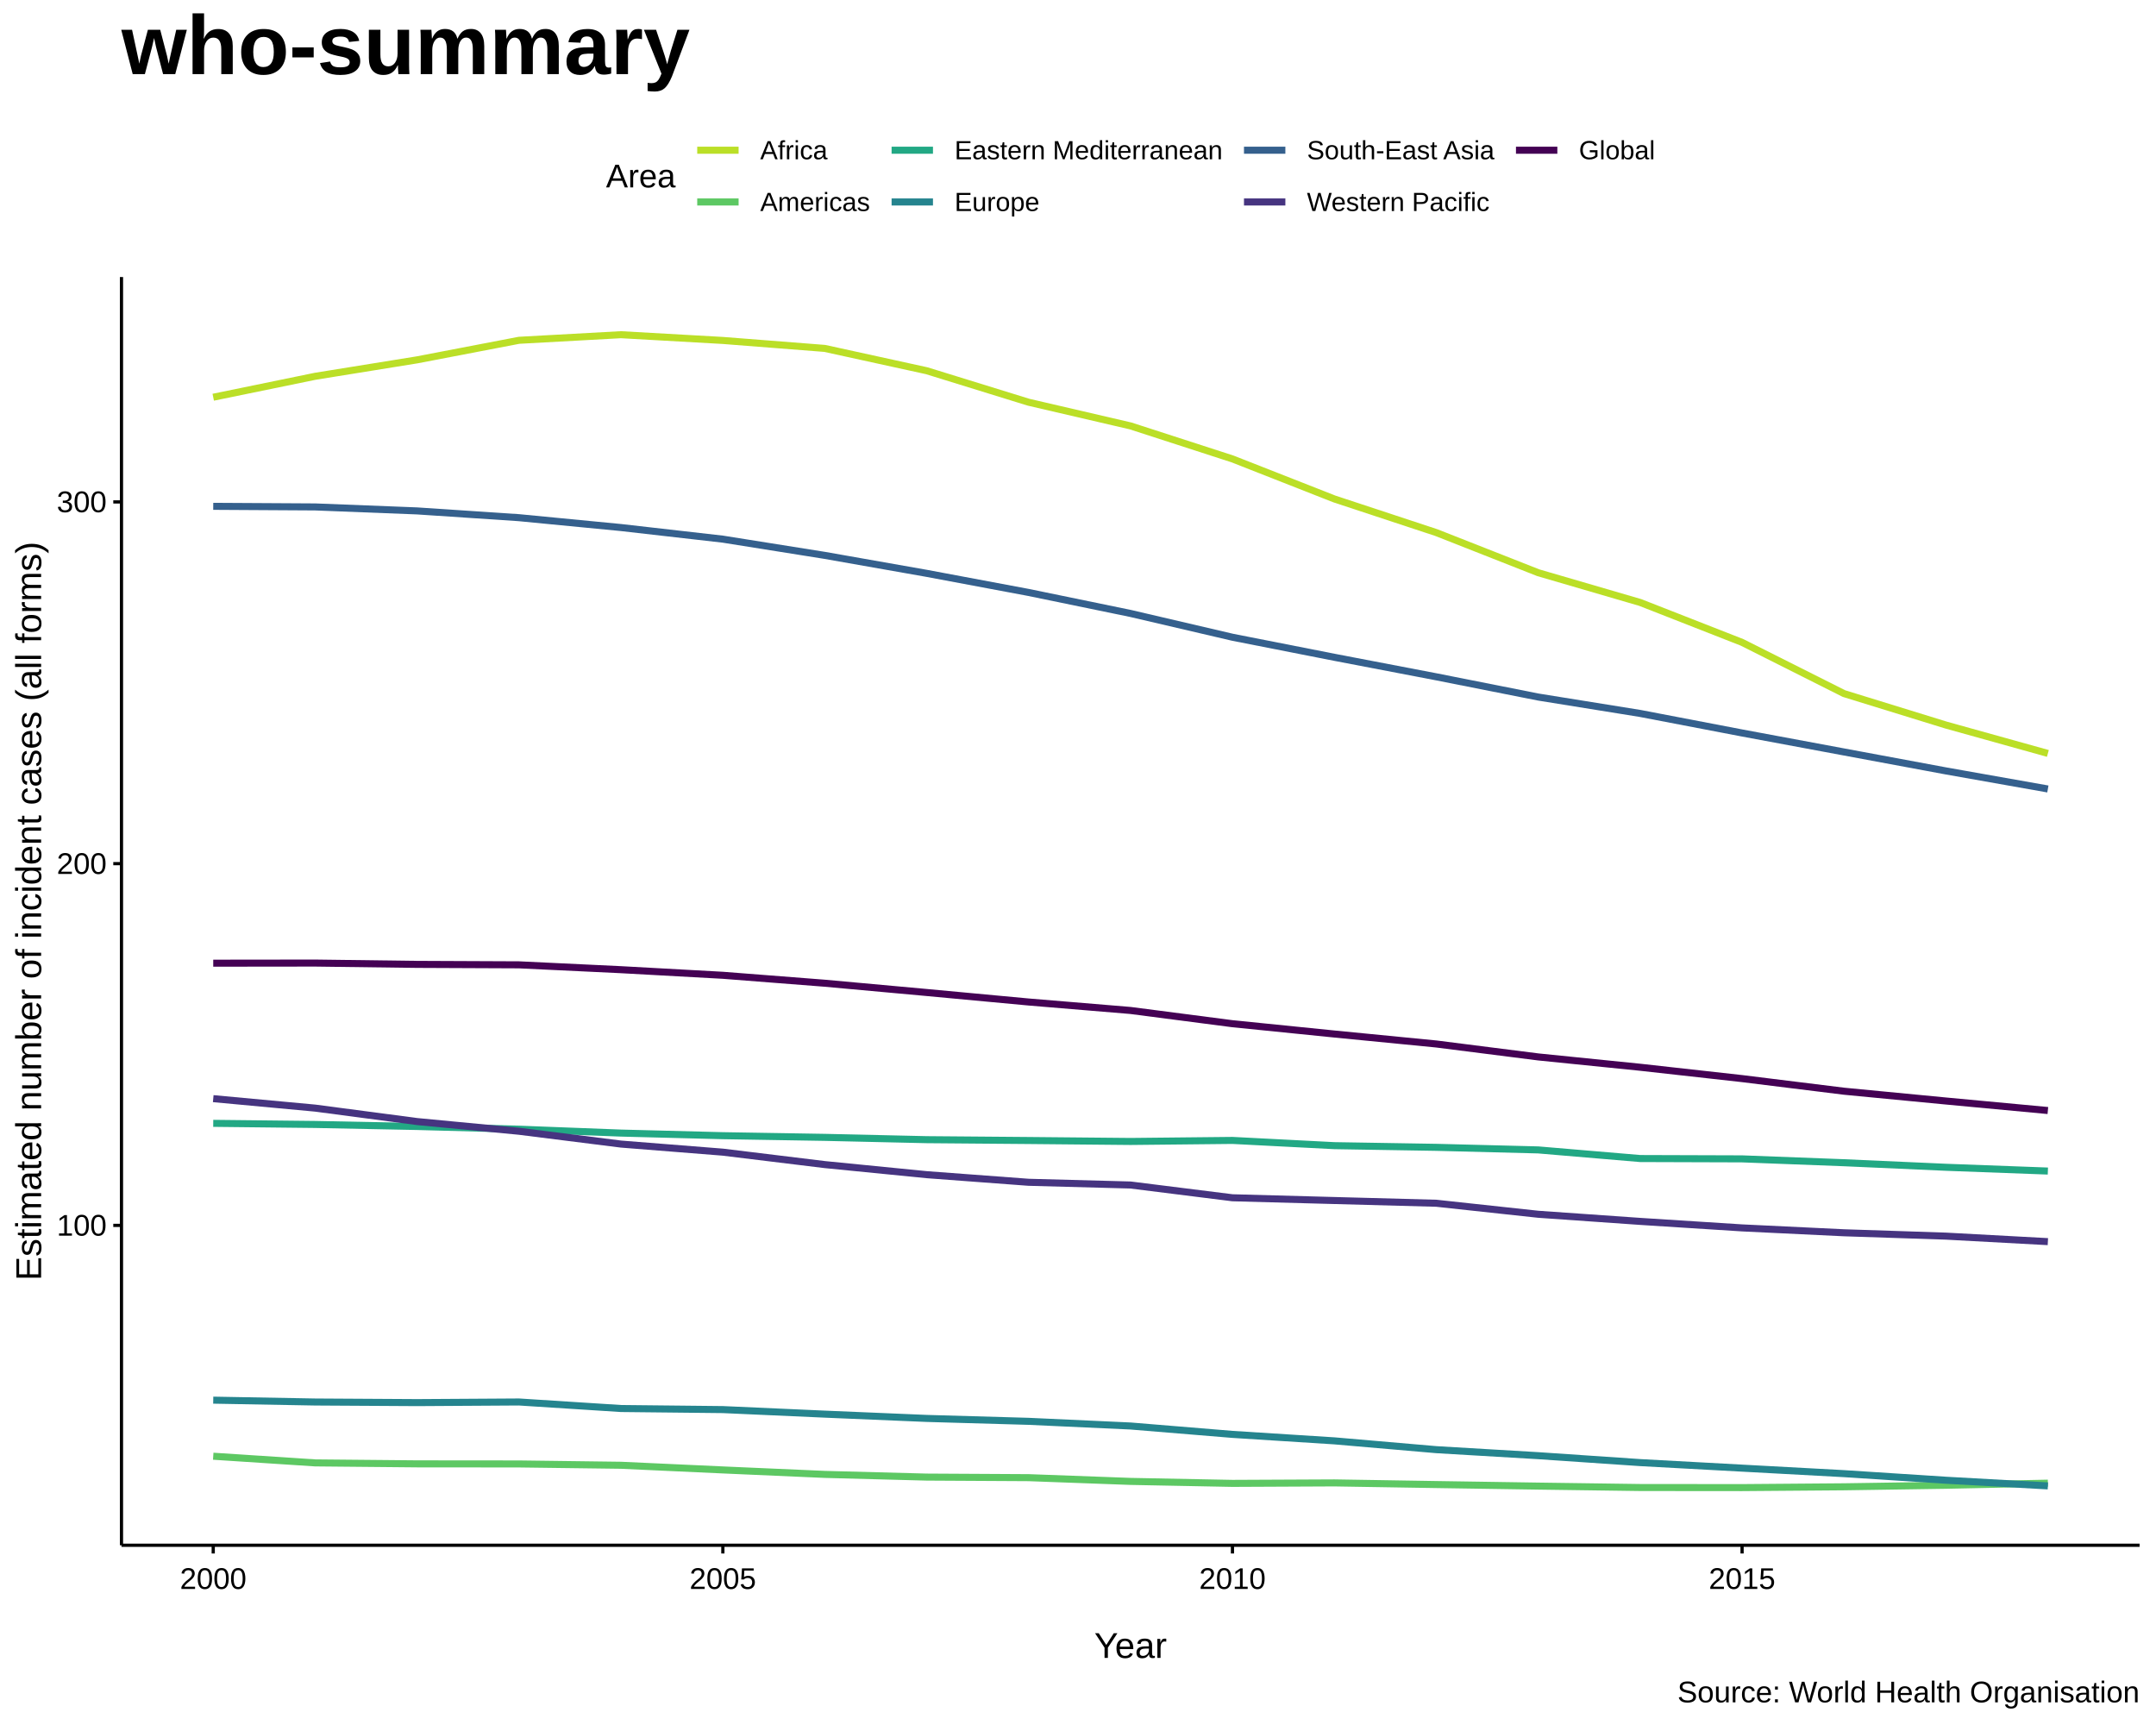
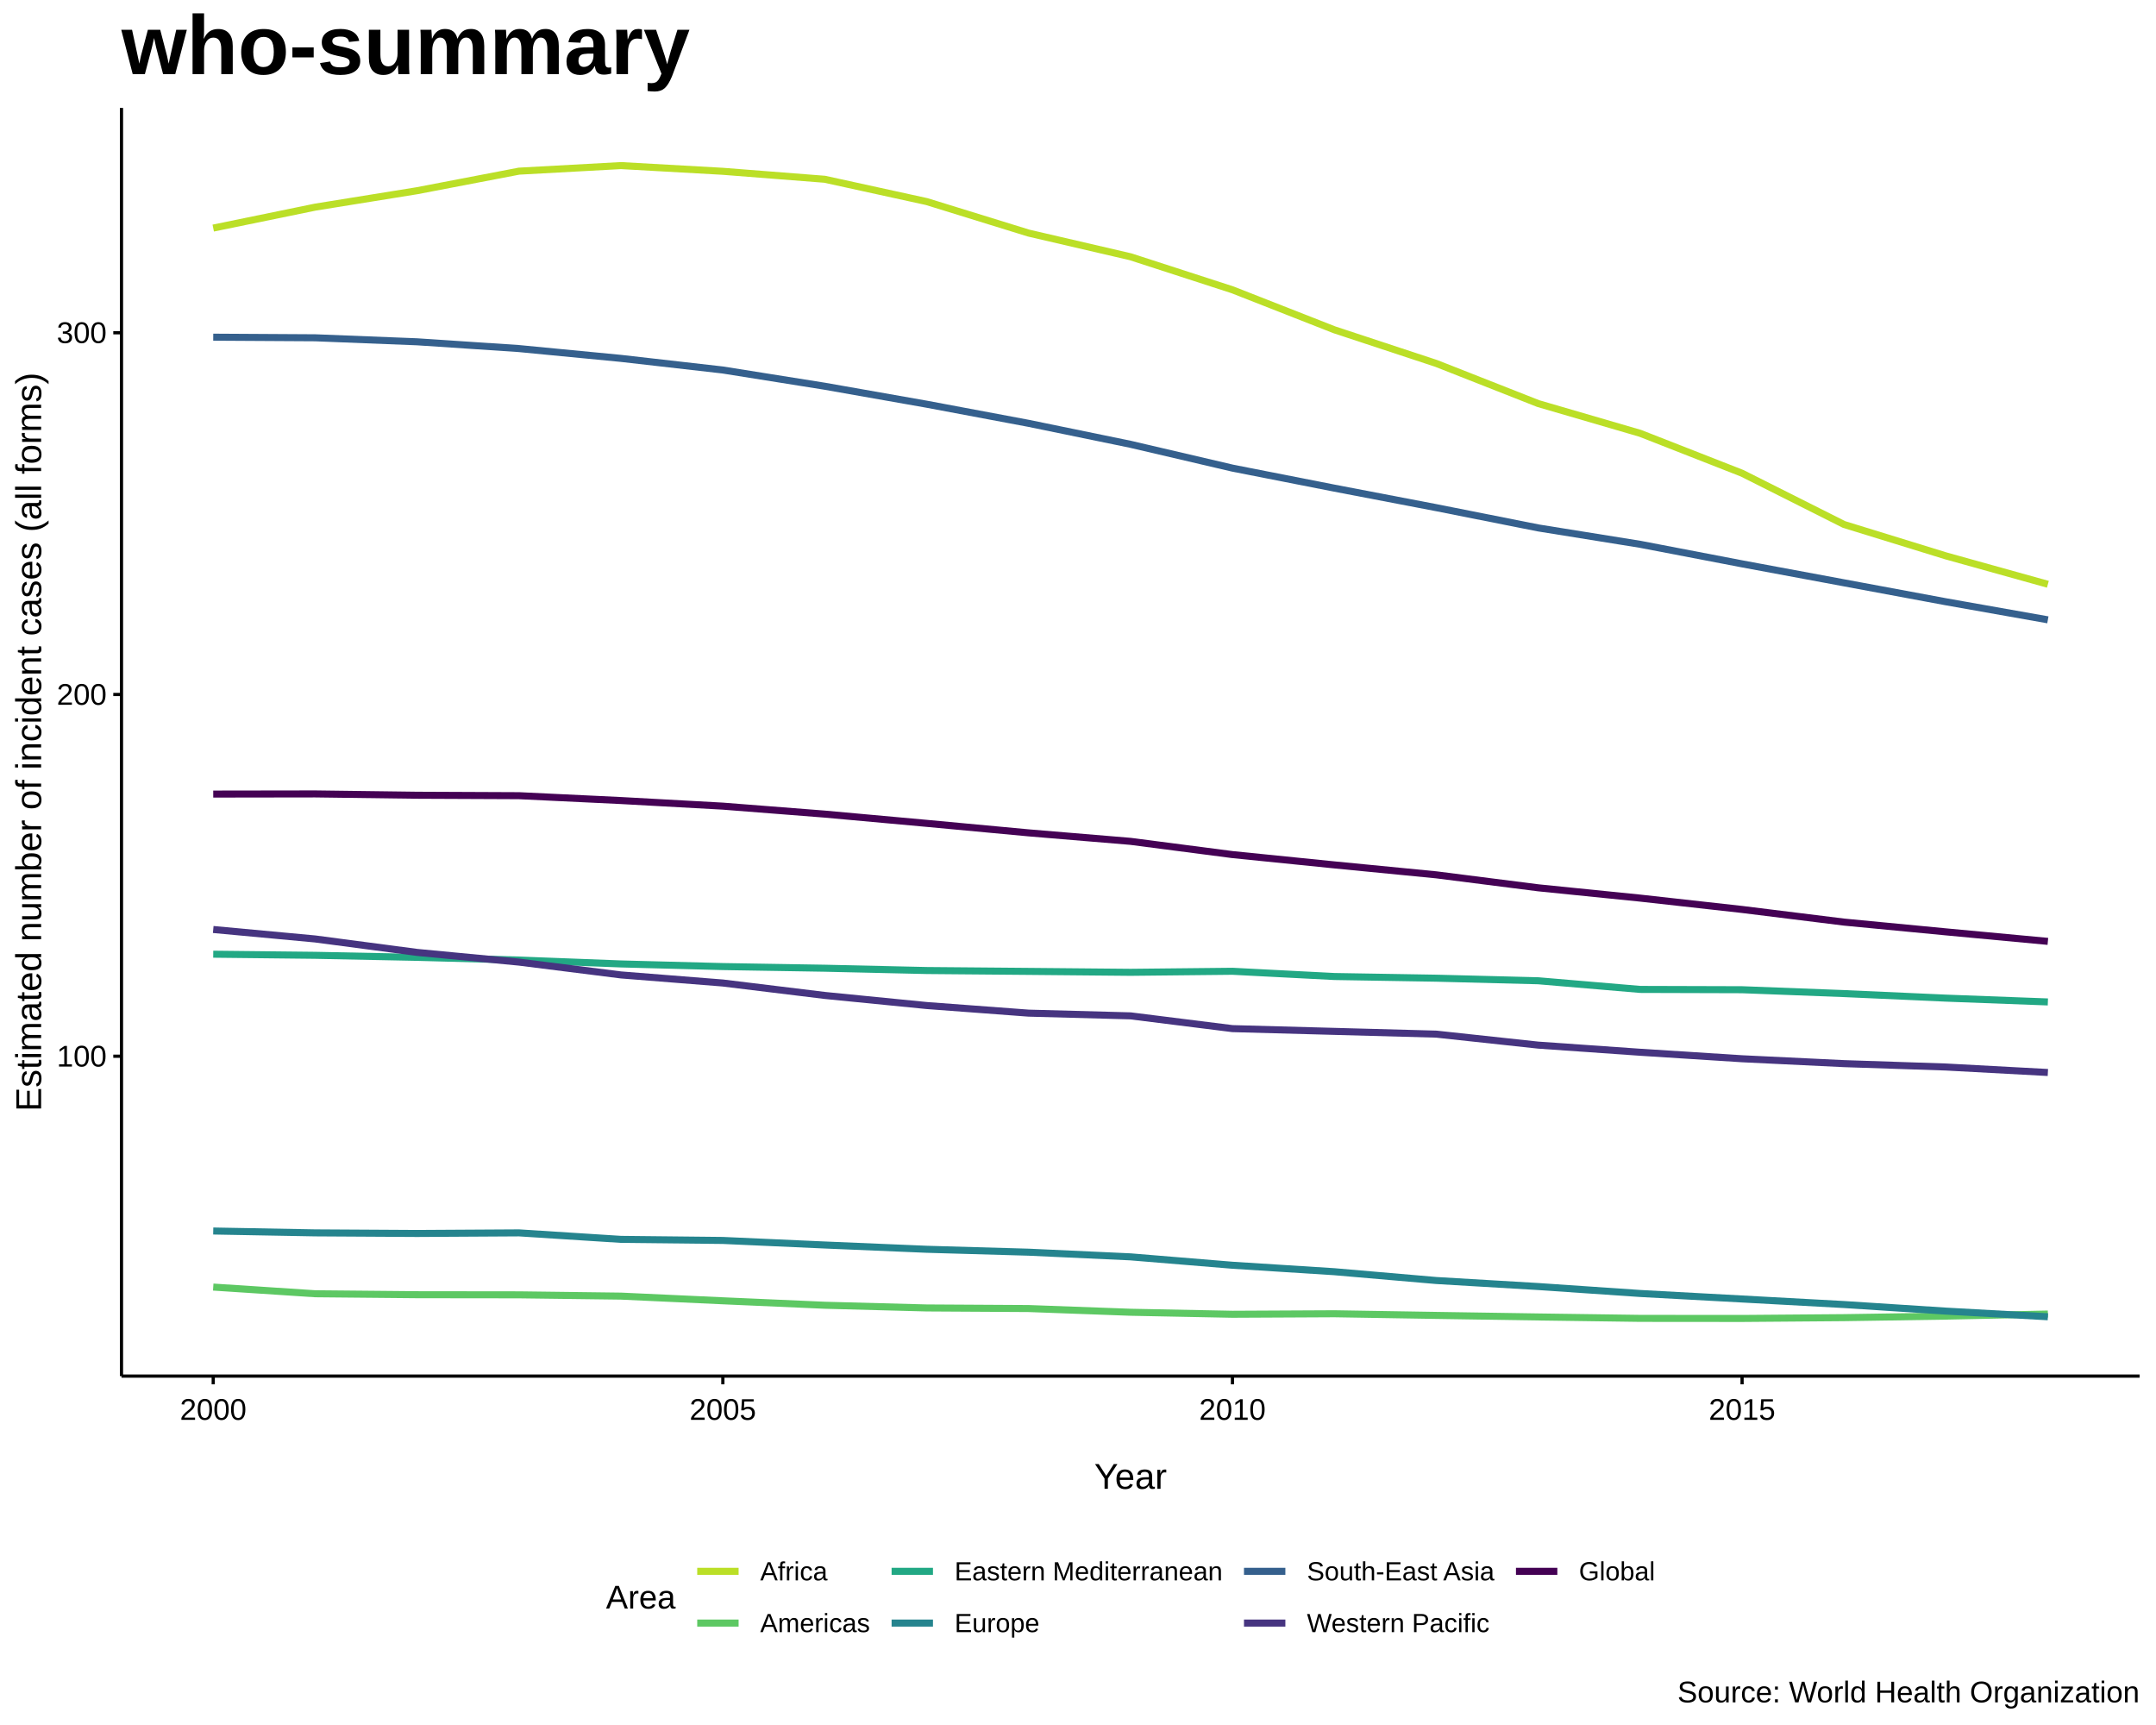
<svg xmlns="http://www.w3.org/2000/svg" viewBox="0 0 720.00 576.00">
  <defs>
    <style type="text/css">
    line, polyline, polygon, path, rect, circle {
      fill: none;
      stroke: #000000;
      stroke-linecap: round;
      stroke-linejoin: round;
      stroke-miterlimit: 10.00;
    }
  </style>
  </defs>
  <rect width="100%" height="100%" style="stroke: none; fill: #FFFFFF;" />
  <defs>
-     <clipPath id="cpNDAuNTd8NzE0LjUyfDUxNS45OHw5Mi41MQ==">
-       <rect x="40.57" y="92.51" width="673.95" height="423.46" />
+     <clipPath id="cpNDAuNTd8NzE0LjUyfDQ1OS41MHwzNi4wNA==">
+       <rect x="40.57" y="36.04" width="673.95" height="423.46" />
    </clipPath>
  </defs>
-   <polyline points="71.21,132.64 105.24,125.65 139.28,120.16 173.32,113.63 207.36,111.76 241.40,113.68 275.43,116.34 309.47,123.79 343.51,134.31 377.55,142.22 411.58,153.24 445.62,166.61 479.66,177.84 513.70,191.24 547.74,201.17 581.77,214.50 615.81,231.60 649.85,242.10 683.89,251.58 " style="stroke-width: 2.35; stroke: #BBDF27; stroke-linecap: butt;" clip-path="url(#cpNDAuNTd8NzE0LjUyfDUxNS45OHw5Mi41MQ==)" />
-   <polyline points="71.21,486.25 105.24,488.48 139.28,488.80 173.32,488.83 207.36,489.27 241.40,490.83 275.43,492.32 309.47,493.22 343.51,493.41 377.55,494.66 411.58,495.32 445.62,495.16 479.66,495.71 513.70,496.23 547.74,496.70 581.77,496.73 615.81,496.46 649.85,495.95 683.89,495.25 " style="stroke-width: 2.35; stroke: #5DC863; stroke-linecap: butt;" clip-path="url(#cpNDAuNTd8NzE0LjUyfDUxNS45OHw5Mi41MQ==)" />
-   <polyline points="71.21,375.10 105.24,375.47 139.28,376.15 173.32,377.05 207.36,378.35 241.40,379.22 275.43,379.78 309.47,380.55 343.51,380.83 377.55,381.15 411.58,380.80 445.62,382.55 479.66,383.11 513.70,383.97 547.74,386.85 581.77,386.96 615.81,388.25 649.85,389.77 683.89,391.03 " style="stroke-width: 2.35; stroke: #22A884; stroke-linecap: butt;" clip-path="url(#cpNDAuNTd8NzE0LjUyfDUxNS45OHw5Mi41MQ==)" />
-   <polyline points="71.21,467.53 105.24,468.15 139.28,468.35 173.32,468.14 207.36,470.32 241.40,470.68 275.43,472.20 309.47,473.63 343.51,474.60 377.55,476.16 411.58,478.96 445.62,481.12 479.66,484.06 513.70,486.07 547.74,488.38 581.77,490.23 615.81,492.07 649.85,494.27 683.89,496.16 " style="stroke-width: 2.35; stroke: #25848E; stroke-linecap: butt;" clip-path="url(#cpNDAuNTd8NzE0LjUyfDUxNS45OHw5Mi41MQ==)" />
-   <polyline points="71.21,169.07 105.24,169.27 139.28,170.60 173.32,172.86 207.36,176.15 241.40,180.03 275.43,185.45 309.47,191.45 343.51,197.83 377.55,204.84 411.58,212.78 445.62,219.48 479.66,226.00 513.70,232.75 547.74,238.23 581.77,244.75 615.81,251.09 649.85,257.42 683.89,263.45 " style="stroke-width: 2.35; stroke: #35608D; stroke-linecap: butt;" clip-path="url(#cpNDAuNTd8NzE0LjUyfDUxNS45OHw5Mi41MQ==)" />
-   <polyline points="71.21,366.85 105.24,370.01 139.28,374.50 173.32,377.74 207.36,382.02 241.40,384.72 275.43,388.87 309.47,392.24 343.51,394.78 377.55,395.69 411.58,399.95 445.62,400.87 479.66,401.78 513.70,405.46 547.74,407.84 581.77,410.01 615.81,411.64 649.85,412.76 683.89,414.60 " style="stroke-width: 2.35; stroke: #463480; stroke-linecap: butt;" clip-path="url(#cpNDAuNTd8NzE0LjUyfDUxNS45OHw5Mi41MQ==)" />
-   <polyline points="71.21,321.62 105.24,321.58 139.28,322.02 173.32,322.17 207.36,323.79 241.40,325.66 275.43,328.31 309.47,331.41 343.51,334.58 377.55,337.41 411.58,341.83 445.62,345.27 479.66,348.60 513.70,352.92 547.74,356.37 581.77,360.16 615.81,364.37 649.85,367.64 683.89,370.82 " style="stroke-width: 2.35; stroke: #440154; stroke-linecap: butt;" clip-path="url(#cpNDAuNTd8NzE0LjUyfDUxNS45OHw5Mi41MQ==)" />
+   <polyline points="71.21,76.16 105.24,69.17 139.28,63.68 173.32,57.15 207.36,55.29 241.40,57.20 275.43,59.86 309.47,67.31 343.51,77.83 377.55,85.74 411.58,96.77 445.62,110.13 479.66,121.36 513.70,134.76 547.74,144.69 581.77,158.02 615.81,175.13 649.85,185.62 683.89,195.10 " style="stroke-width: 2.35; stroke: #BBDF27; stroke-linecap: butt;" clip-path="url(#cpNDAuNTd8NzE0LjUyfDQ1OS41MHwzNi4wNA==)" />
+   <polyline points="71.21,429.77 105.24,432.00 139.28,432.32 173.32,432.36 207.36,432.79 241.40,434.35 275.43,435.84 309.47,436.74 343.51,436.94 377.55,438.18 411.58,438.85 445.62,438.68 479.66,439.23 513.70,439.75 547.74,440.22 581.77,440.25 615.81,439.98 649.85,439.47 683.89,438.77 " style="stroke-width: 2.35; stroke: #5DC863; stroke-linecap: butt;" clip-path="url(#cpNDAuNTd8NzE0LjUyfDQ1OS41MHwzNi4wNA==)" />
+   <polyline points="71.21,318.62 105.24,318.99 139.28,319.67 173.32,320.57 207.36,321.87 241.40,322.75 275.43,323.30 309.47,324.07 343.51,324.36 377.55,324.67 411.58,324.32 445.62,326.07 479.66,326.63 513.70,327.49 547.74,330.38 581.77,330.48 615.81,331.77 649.85,333.29 683.89,334.56 " style="stroke-width: 2.35; stroke: #22A884; stroke-linecap: butt;" clip-path="url(#cpNDAuNTd8NzE0LjUyfDQ1OS41MHwzNi4wNA==)" />
+   <polyline points="71.21,411.05 105.24,411.67 139.28,411.87 173.32,411.67 207.36,413.84 241.40,414.20 275.43,415.72 309.47,417.15 343.51,418.12 377.55,419.68 411.58,422.48 445.62,424.64 479.66,427.58 513.70,429.59 547.74,431.91 581.77,433.75 615.81,435.60 649.85,437.80 683.89,439.68 " style="stroke-width: 2.35; stroke: #25848E; stroke-linecap: butt;" clip-path="url(#cpNDAuNTd8NzE0LjUyfDQ1OS41MHwzNi4wNA==)" />
+   <polyline points="71.21,112.59 105.24,112.79 139.28,114.13 173.32,116.39 207.36,119.67 241.40,123.55 275.43,128.97 309.47,134.97 343.51,141.36 377.55,148.36 411.58,156.31 445.62,163.00 479.66,169.52 513.70,176.28 547.74,181.75 581.77,188.28 615.81,194.61 649.85,200.94 683.89,206.97 " style="stroke-width: 2.35; stroke: #35608D; stroke-linecap: butt;" clip-path="url(#cpNDAuNTd8NzE0LjUyfDQ1OS41MHwzNi4wNA==)" />
+   <polyline points="71.21,310.37 105.24,313.53 139.28,318.02 173.32,321.26 207.36,325.54 241.40,328.24 275.43,332.39 309.47,335.76 343.51,338.30 377.55,339.21 411.58,343.47 445.62,344.39 479.66,345.31 513.70,348.98 547.74,351.36 581.77,353.53 615.81,355.16 649.85,356.29 683.89,358.12 " style="stroke-width: 2.35; stroke: #463480; stroke-linecap: butt;" clip-path="url(#cpNDAuNTd8NzE0LjUyfDQ1OS41MHwzNi4wNA==)" />
+   <polyline points="71.21,265.15 105.24,265.10 139.28,265.54 173.32,265.69 207.36,267.31 241.40,269.18 275.43,271.84 309.47,274.93 343.51,278.10 377.55,280.94 411.58,285.36 445.62,288.80 479.66,292.12 513.70,296.45 547.74,299.89 581.77,303.68 615.81,307.90 649.85,311.16 683.89,314.34 " style="stroke-width: 2.35; stroke: #440154; stroke-linecap: butt;" clip-path="url(#cpNDAuNTd8NzE0LjUyfDQ1OS41MHwzNi4wNA==)" />
  <defs>
    <clipPath id="cpMC4wMHw3MjAuMDB8NTc2LjAwfDAuMDA=">
      <rect x="0.00" y="0.00" width="720.00" height="576.00" />
    </clipPath>
  </defs>
-   <polyline points="40.57,515.98 40.57,92.51 " style="stroke-width: 1.07; stroke-linecap: butt;" clip-path="url(#cpMC4wMHw3MjAuMDB8NTc2LjAwfDAuMDA=)" />
+   <polyline points="40.57,459.50 40.57,36.04 " style="stroke-width: 1.07; stroke-linecap: butt;" clip-path="url(#cpMC4wMHw3MjAuMDB8NTc2LjAwfDAuMDA=)" />
  <g clip-path="url(#cpMC4wMHw3MjAuMDB8NTc2LjAwfDAuMDA=)">
-     <text x="18.95" y="412.60" style="font-size: 10.00px; font-family: Liberation Sans;" textLength="16.69px" lengthAdjust="spacingAndGlyphs">100</text>
+     <text x="18.95" y="356.13" style="font-size: 10.00px; font-family: Liberation Sans;" textLength="16.69px" lengthAdjust="spacingAndGlyphs">100</text>
  </g>
  <g clip-path="url(#cpMC4wMHw3MjAuMDB8NTc2LjAwfDAuMDA=)">
-     <text x="18.95" y="291.82" style="font-size: 10.00px; font-family: Liberation Sans;" textLength="16.69px" lengthAdjust="spacingAndGlyphs">200</text>
+     <text x="18.95" y="235.34" style="font-size: 10.00px; font-family: Liberation Sans;" textLength="16.69px" lengthAdjust="spacingAndGlyphs">200</text>
  </g>
  <g clip-path="url(#cpMC4wMHw3MjAuMDB8NTc2LjAwfDAuMDA=)">
-     <text x="18.95" y="171.03" style="font-size: 10.00px; font-family: Liberation Sans;" textLength="16.69px" lengthAdjust="spacingAndGlyphs">300</text>
+     <text x="18.95" y="114.55" style="font-size: 10.00px; font-family: Liberation Sans;" textLength="16.69px" lengthAdjust="spacingAndGlyphs">300</text>
  </g>
-   <polyline points="37.83,409.17 40.57,409.17 " style="stroke-width: 1.07; stroke-linecap: butt;" clip-path="url(#cpMC4wMHw3MjAuMDB8NTc2LjAwfDAuMDA=)" />
-   <polyline points="37.83,288.38 40.57,288.38 " style="stroke-width: 1.07; stroke-linecap: butt;" clip-path="url(#cpMC4wMHw3MjAuMDB8NTc2LjAwfDAuMDA=)" />
-   <polyline points="37.83,167.59 40.57,167.59 " style="stroke-width: 1.07; stroke-linecap: butt;" clip-path="url(#cpMC4wMHw3MjAuMDB8NTc2LjAwfDAuMDA=)" />
-   <polyline points="40.57,515.98 714.52,515.98 " style="stroke-width: 1.07; stroke-linecap: butt;" clip-path="url(#cpMC4wMHw3MjAuMDB8NTc2LjAwfDAuMDA=)" />
-   <polyline points="71.21,518.72 71.21,515.98 " style="stroke-width: 1.07; stroke-linecap: butt;" clip-path="url(#cpMC4wMHw3MjAuMDB8NTc2LjAwfDAuMDA=)" />
-   <polyline points="241.40,518.72 241.40,515.98 " style="stroke-width: 1.07; stroke-linecap: butt;" clip-path="url(#cpMC4wMHw3MjAuMDB8NTc2LjAwfDAuMDA=)" />
-   <polyline points="411.58,518.72 411.58,515.98 " style="stroke-width: 1.07; stroke-linecap: butt;" clip-path="url(#cpMC4wMHw3MjAuMDB8NTc2LjAwfDAuMDA=)" />
-   <polyline points="581.77,518.72 581.77,515.98 " style="stroke-width: 1.07; stroke-linecap: butt;" clip-path="url(#cpMC4wMHw3MjAuMDB8NTc2LjAwfDAuMDA=)" />
+   <polyline points="37.83,352.69 40.57,352.69 " style="stroke-width: 1.07; stroke-linecap: butt;" clip-path="url(#cpMC4wMHw3MjAuMDB8NTc2LjAwfDAuMDA=)" />
+   <polyline points="37.83,231.90 40.57,231.90 " style="stroke-width: 1.07; stroke-linecap: butt;" clip-path="url(#cpMC4wMHw3MjAuMDB8NTc2LjAwfDAuMDA=)" />
+   <polyline points="37.83,111.11 40.57,111.11 " style="stroke-width: 1.07; stroke-linecap: butt;" clip-path="url(#cpMC4wMHw3MjAuMDB8NTc2LjAwfDAuMDA=)" />
+   <polyline points="40.57,459.50 714.52,459.50 " style="stroke-width: 1.07; stroke-linecap: butt;" clip-path="url(#cpMC4wMHw3MjAuMDB8NTc2LjAwfDAuMDA=)" />
+   <polyline points="71.21,462.24 71.21,459.50 " style="stroke-width: 1.07; stroke-linecap: butt;" clip-path="url(#cpMC4wMHw3MjAuMDB8NTc2LjAwfDAuMDA=)" />
+   <polyline points="241.40,462.24 241.40,459.50 " style="stroke-width: 1.07; stroke-linecap: butt;" clip-path="url(#cpMC4wMHw3MjAuMDB8NTc2LjAwfDAuMDA=)" />
+   <polyline points="411.58,462.24 411.58,459.50 " style="stroke-width: 1.07; stroke-linecap: butt;" clip-path="url(#cpMC4wMHw3MjAuMDB8NTc2LjAwfDAuMDA=)" />
+   <polyline points="581.77,462.24 581.77,459.50 " style="stroke-width: 1.07; stroke-linecap: butt;" clip-path="url(#cpMC4wMHw3MjAuMDB8NTc2LjAwfDAuMDA=)" />
  <g clip-path="url(#cpMC4wMHw3MjAuMDB8NTc2LjAwfDAuMDA=)">
-     <text x="60.08" y="530.57" style="font-size: 10.00px; font-family: Liberation Sans;" textLength="22.25px" lengthAdjust="spacingAndGlyphs">2000</text>
+     <text x="60.08" y="474.10" style="font-size: 10.00px; font-family: Liberation Sans;" textLength="22.25px" lengthAdjust="spacingAndGlyphs">2000</text>
  </g>
  <g clip-path="url(#cpMC4wMHw3MjAuMDB8NTc2LjAwfDAuMDA=)">
-     <text x="230.27" y="530.57" style="font-size: 10.00px; font-family: Liberation Sans;" textLength="22.25px" lengthAdjust="spacingAndGlyphs">2005</text>
+     <text x="230.27" y="474.10" style="font-size: 10.00px; font-family: Liberation Sans;" textLength="22.25px" lengthAdjust="spacingAndGlyphs">2005</text>
  </g>
  <g clip-path="url(#cpMC4wMHw3MjAuMDB8NTc2LjAwfDAuMDA=)">
-     <text x="400.46" y="530.57" style="font-size: 10.00px; font-family: Liberation Sans;" textLength="22.25px" lengthAdjust="spacingAndGlyphs">2010</text>
+     <text x="400.46" y="474.10" style="font-size: 10.00px; font-family: Liberation Sans;" textLength="22.25px" lengthAdjust="spacingAndGlyphs">2010</text>
  </g>
  <g clip-path="url(#cpMC4wMHw3MjAuMDB8NTc2LjAwfDAuMDA=)">
-     <text x="570.65" y="530.57" style="font-size: 10.00px; font-family: Liberation Sans;" textLength="22.25px" lengthAdjust="spacingAndGlyphs">2015</text>
+     <text x="570.65" y="474.10" style="font-size: 10.00px; font-family: Liberation Sans;" textLength="22.25px" lengthAdjust="spacingAndGlyphs">2015</text>
  </g>
  <g clip-path="url(#cpMC4wMHw3MjAuMDB8NTc2LjAwfDAuMDA=)">
-     <text x="365.43" y="553.60" style="font-size: 12.00px; font-family: Liberation Sans;" textLength="24.23px" lengthAdjust="spacingAndGlyphs">Year</text>
+     <text x="365.43" y="497.13" style="font-size: 12.00px; font-family: Liberation Sans;" textLength="24.23px" lengthAdjust="spacingAndGlyphs">Year</text>
  </g>
  <g clip-path="url(#cpMC4wMHw3MjAuMDB8NTc2LjAwfDAuMDA=)">
-     <text transform="translate(13.73,427.61) rotate(-90)" style="font-size: 12.00px; font-family: Liberation Sans;" textLength="246.72px" lengthAdjust="spacingAndGlyphs">Estimated number of incident cases (all forms)</text>
+     <text transform="translate(13.73,371.13) rotate(-90)" style="font-size: 12.00px; font-family: Liberation Sans;" textLength="246.72px" lengthAdjust="spacingAndGlyphs">Estimated number of incident cases (all forms)</text>
  </g>
  <g clip-path="url(#cpMC4wMHw3MjAuMDB8NTc2LjAwfDAuMDA=)">
-     <text x="202.38" y="62.58" style="font-size: 11.00px; font-family: Liberation Sans;" textLength="23.25px" lengthAdjust="spacingAndGlyphs">Area</text>
+     <text x="202.38" y="537.11" style="font-size: 11.00px; font-family: Liberation Sans;" textLength="23.25px" lengthAdjust="spacingAndGlyphs">Area</text>
  </g>
-   <line x1="232.84" y1="50.16" x2="246.66" y2="50.16" style="stroke-width: 2.35; stroke: #BBDF27; stroke-linecap: butt;" clip-path="url(#cpMC4wMHw3MjAuMDB8NTc2LjAwfDAuMDA=)" />
-   <line x1="232.84" y1="67.44" x2="246.66" y2="67.44" style="stroke-width: 2.35; stroke: #5DC863; stroke-linecap: butt;" clip-path="url(#cpMC4wMHw3MjAuMDB8NTc2LjAwfDAuMDA=)" />
-   <line x1="297.75" y1="50.16" x2="311.57" y2="50.16" style="stroke-width: 2.35; stroke: #22A884; stroke-linecap: butt;" clip-path="url(#cpMC4wMHw3MjAuMDB8NTc2LjAwfDAuMDA=)" />
-   <line x1="297.75" y1="67.44" x2="311.57" y2="67.44" style="stroke-width: 2.35; stroke: #25848E; stroke-linecap: butt;" clip-path="url(#cpMC4wMHw3MjAuMDB8NTc2LjAwfDAuMDA=)" />
-   <line x1="415.43" y1="50.16" x2="429.25" y2="50.16" style="stroke-width: 2.35; stroke: #35608D; stroke-linecap: butt;" clip-path="url(#cpMC4wMHw3MjAuMDB8NTc2LjAwfDAuMDA=)" />
-   <line x1="415.43" y1="67.44" x2="429.25" y2="67.44" style="stroke-width: 2.35; stroke: #463480; stroke-linecap: butt;" clip-path="url(#cpMC4wMHw3MjAuMDB8NTc2LjAwfDAuMDA=)" />
-   <line x1="506.26" y1="50.16" x2="520.08" y2="50.16" style="stroke-width: 2.35; stroke: #440154; stroke-linecap: butt;" clip-path="url(#cpMC4wMHw3MjAuMDB8NTc2LjAwfDAuMDA=)" />
+   <line x1="232.84" y1="524.69" x2="246.66" y2="524.69" style="stroke-width: 2.35; stroke: #BBDF27; stroke-linecap: butt;" clip-path="url(#cpMC4wMHw3MjAuMDB8NTc2LjAwfDAuMDA=)" />
+   <line x1="232.84" y1="541.97" x2="246.66" y2="541.97" style="stroke-width: 2.35; stroke: #5DC863; stroke-linecap: butt;" clip-path="url(#cpMC4wMHw3MjAuMDB8NTc2LjAwfDAuMDA=)" />
+   <line x1="297.75" y1="524.69" x2="311.57" y2="524.69" style="stroke-width: 2.35; stroke: #22A884; stroke-linecap: butt;" clip-path="url(#cpMC4wMHw3MjAuMDB8NTc2LjAwfDAuMDA=)" />
+   <line x1="297.75" y1="541.97" x2="311.57" y2="541.97" style="stroke-width: 2.35; stroke: #25848E; stroke-linecap: butt;" clip-path="url(#cpMC4wMHw3MjAuMDB8NTc2LjAwfDAuMDA=)" />
+   <line x1="415.43" y1="524.69" x2="429.25" y2="524.69" style="stroke-width: 2.35; stroke: #35608D; stroke-linecap: butt;" clip-path="url(#cpMC4wMHw3MjAuMDB8NTc2LjAwfDAuMDA=)" />
+   <line x1="415.43" y1="541.97" x2="429.25" y2="541.97" style="stroke-width: 2.35; stroke: #463480; stroke-linecap: butt;" clip-path="url(#cpMC4wMHw3MjAuMDB8NTc2LjAwfDAuMDA=)" />
+   <line x1="506.26" y1="524.69" x2="520.08" y2="524.69" style="stroke-width: 2.35; stroke: #440154; stroke-linecap: butt;" clip-path="url(#cpMC4wMHw3MjAuMDB8NTc2LjAwfDAuMDA=)" />
  <g clip-path="url(#cpMC4wMHw3MjAuMDB8NTc2LjAwfDAuMDA=)">
-     <text x="253.87" y="53.18" style="font-size: 8.80px; font-family: Liberation Sans;" textLength="22.48px" lengthAdjust="spacingAndGlyphs">Africa</text>
+     <text x="253.87" y="527.71" style="font-size: 8.80px; font-family: Liberation Sans;" textLength="22.48px" lengthAdjust="spacingAndGlyphs">Africa</text>
  </g>
  <g clip-path="url(#cpMC4wMHw3MjAuMDB8NTc2LjAwfDAuMDA=)">
-     <text x="253.87" y="70.46" style="font-size: 8.80px; font-family: Liberation Sans;" textLength="36.67px" lengthAdjust="spacingAndGlyphs">Americas</text>
+     <text x="253.87" y="544.99" style="font-size: 8.80px; font-family: Liberation Sans;" textLength="36.67px" lengthAdjust="spacingAndGlyphs">Americas</text>
  </g>
  <g clip-path="url(#cpMC4wMHw3MjAuMDB8NTc2LjAwfDAuMDA=)">
-     <text x="318.78" y="53.18" style="font-size: 8.80px; font-family: Liberation Sans;" textLength="89.44px" lengthAdjust="spacingAndGlyphs">Eastern Mediterranean</text>
+     <text x="318.78" y="527.71" style="font-size: 8.80px; font-family: Liberation Sans;" textLength="89.44px" lengthAdjust="spacingAndGlyphs">Eastern Mediterranean</text>
  </g>
  <g clip-path="url(#cpMC4wMHw3MjAuMDB8NTc2LjAwfDAuMDA=)">
-     <text x="318.78" y="70.46" style="font-size: 8.80px; font-family: Liberation Sans;" textLength="28.36px" lengthAdjust="spacingAndGlyphs">Europe</text>
+     <text x="318.78" y="544.99" style="font-size: 8.80px; font-family: Liberation Sans;" textLength="28.36px" lengthAdjust="spacingAndGlyphs">Europe</text>
  </g>
  <g clip-path="url(#cpMC4wMHw3MjAuMDB8NTc2LjAwfDAuMDA=)">
-     <text x="436.46" y="53.18" style="font-size: 8.80px; font-family: Liberation Sans;" textLength="62.59px" lengthAdjust="spacingAndGlyphs">South-East Asia</text>
+     <text x="436.46" y="527.71" style="font-size: 8.80px; font-family: Liberation Sans;" textLength="62.59px" lengthAdjust="spacingAndGlyphs">South-East Asia</text>
  </g>
  <g clip-path="url(#cpMC4wMHw3MjAuMDB8NTc2LjAwfDAuMDA=)">
-     <text x="436.46" y="70.46" style="font-size: 8.80px; font-family: Liberation Sans;" textLength="60.94px" lengthAdjust="spacingAndGlyphs">Western Pacific</text>
+     <text x="436.46" y="544.99" style="font-size: 8.80px; font-family: Liberation Sans;" textLength="60.94px" lengthAdjust="spacingAndGlyphs">Western Pacific</text>
  </g>
  <g clip-path="url(#cpMC4wMHw3MjAuMDB8NTc2LjAwfDAuMDA=)">
-     <text x="527.29" y="53.18" style="font-size: 8.80px; font-family: Liberation Sans;" textLength="25.42px" lengthAdjust="spacingAndGlyphs">Global</text>
+     <text x="527.29" y="527.71" style="font-size: 8.80px; font-family: Liberation Sans;" textLength="25.42px" lengthAdjust="spacingAndGlyphs">Global</text>
  </g>
  <g clip-path="url(#cpMC4wMHw3MjAuMDB8NTc2LjAwfDAuMDA=)">
    <text x="40.57" y="24.75" style="font-size: 28.00px; font-weight: bold; font-family: Liberation Sans;" textLength="189.84px" lengthAdjust="spacingAndGlyphs">who-summary</text>
  </g>
  <g clip-path="url(#cpMC4wMHw3MjAuMDB8NTc2LjAwfDAuMDA=)">
-     <text x="560.18" y="568.44" style="font-size: 10.00px; font-family: Liberation Sans;" textLength="154.34px" lengthAdjust="spacingAndGlyphs">Source: World Health Organisation</text>
+     <text x="560.18" y="568.44" style="font-size: 10.00px; font-family: Liberation Sans;" textLength="154.34px" lengthAdjust="spacingAndGlyphs">Source: World Health Organization</text>
  </g>
</svg>
